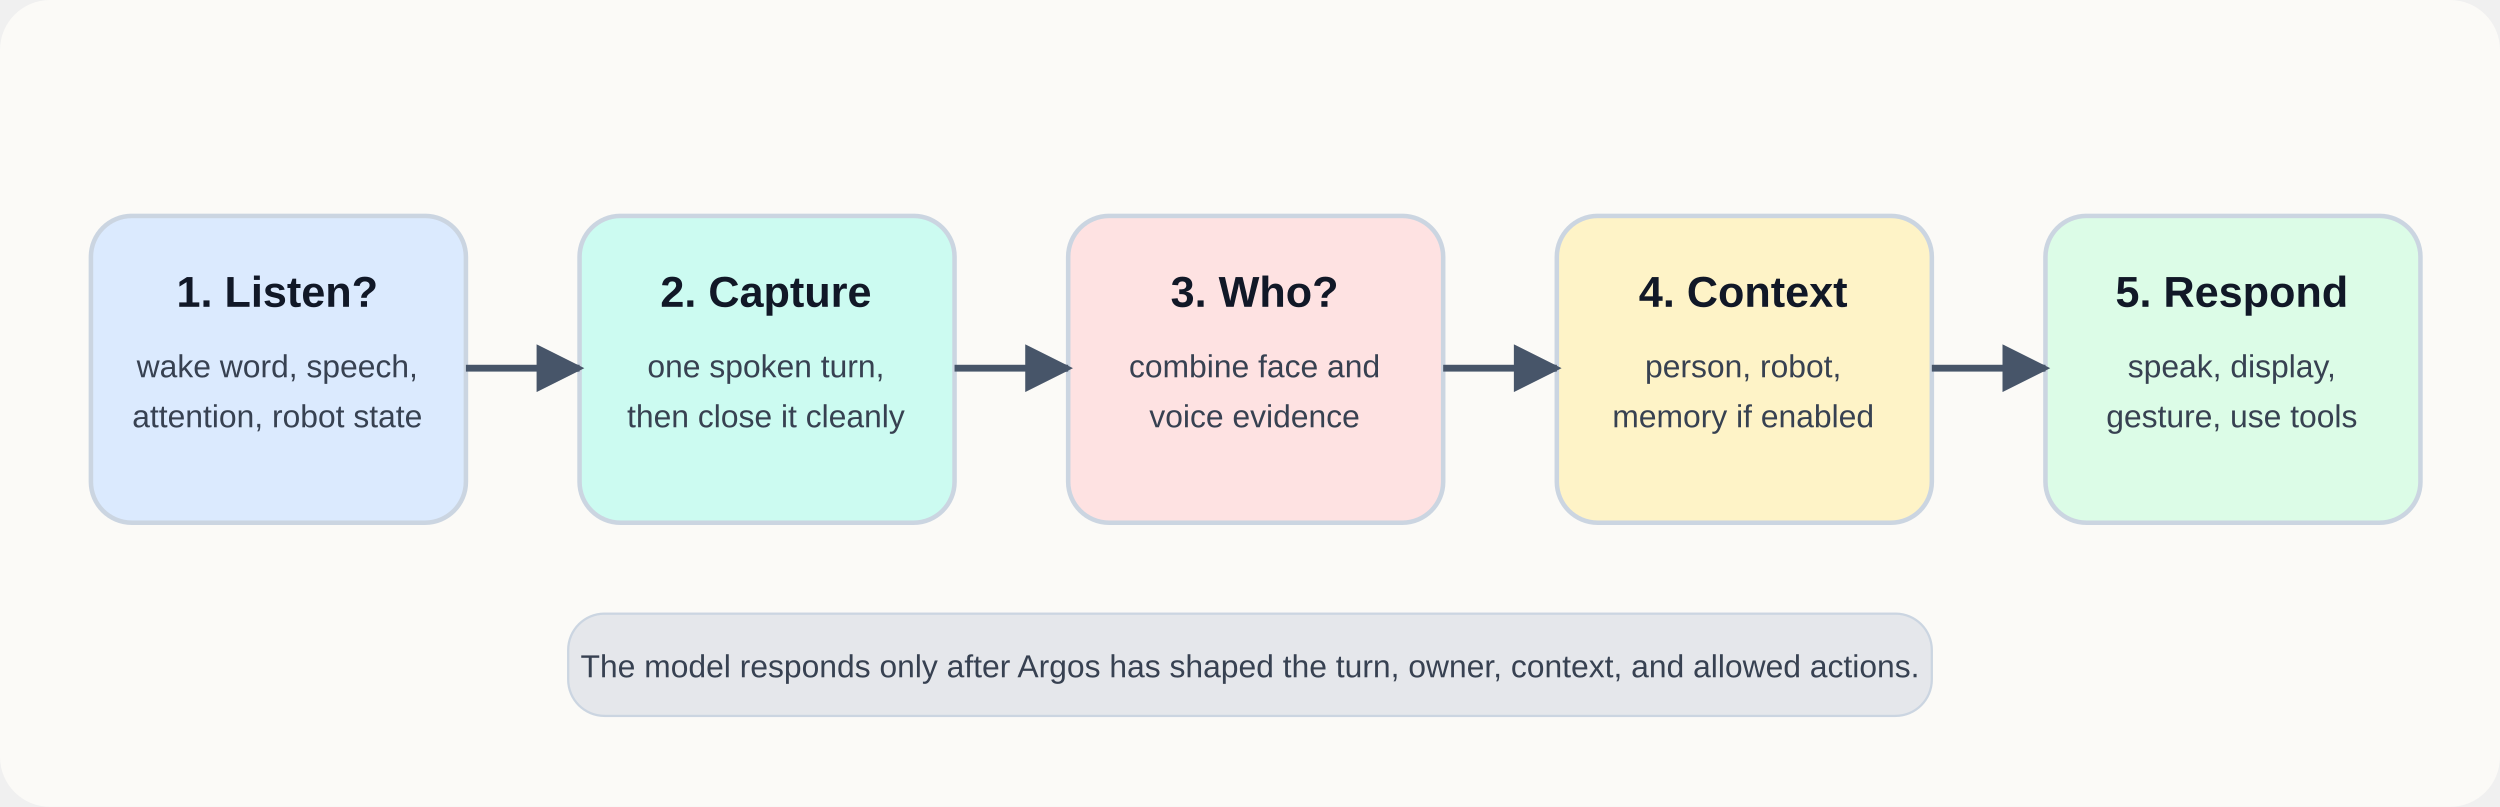
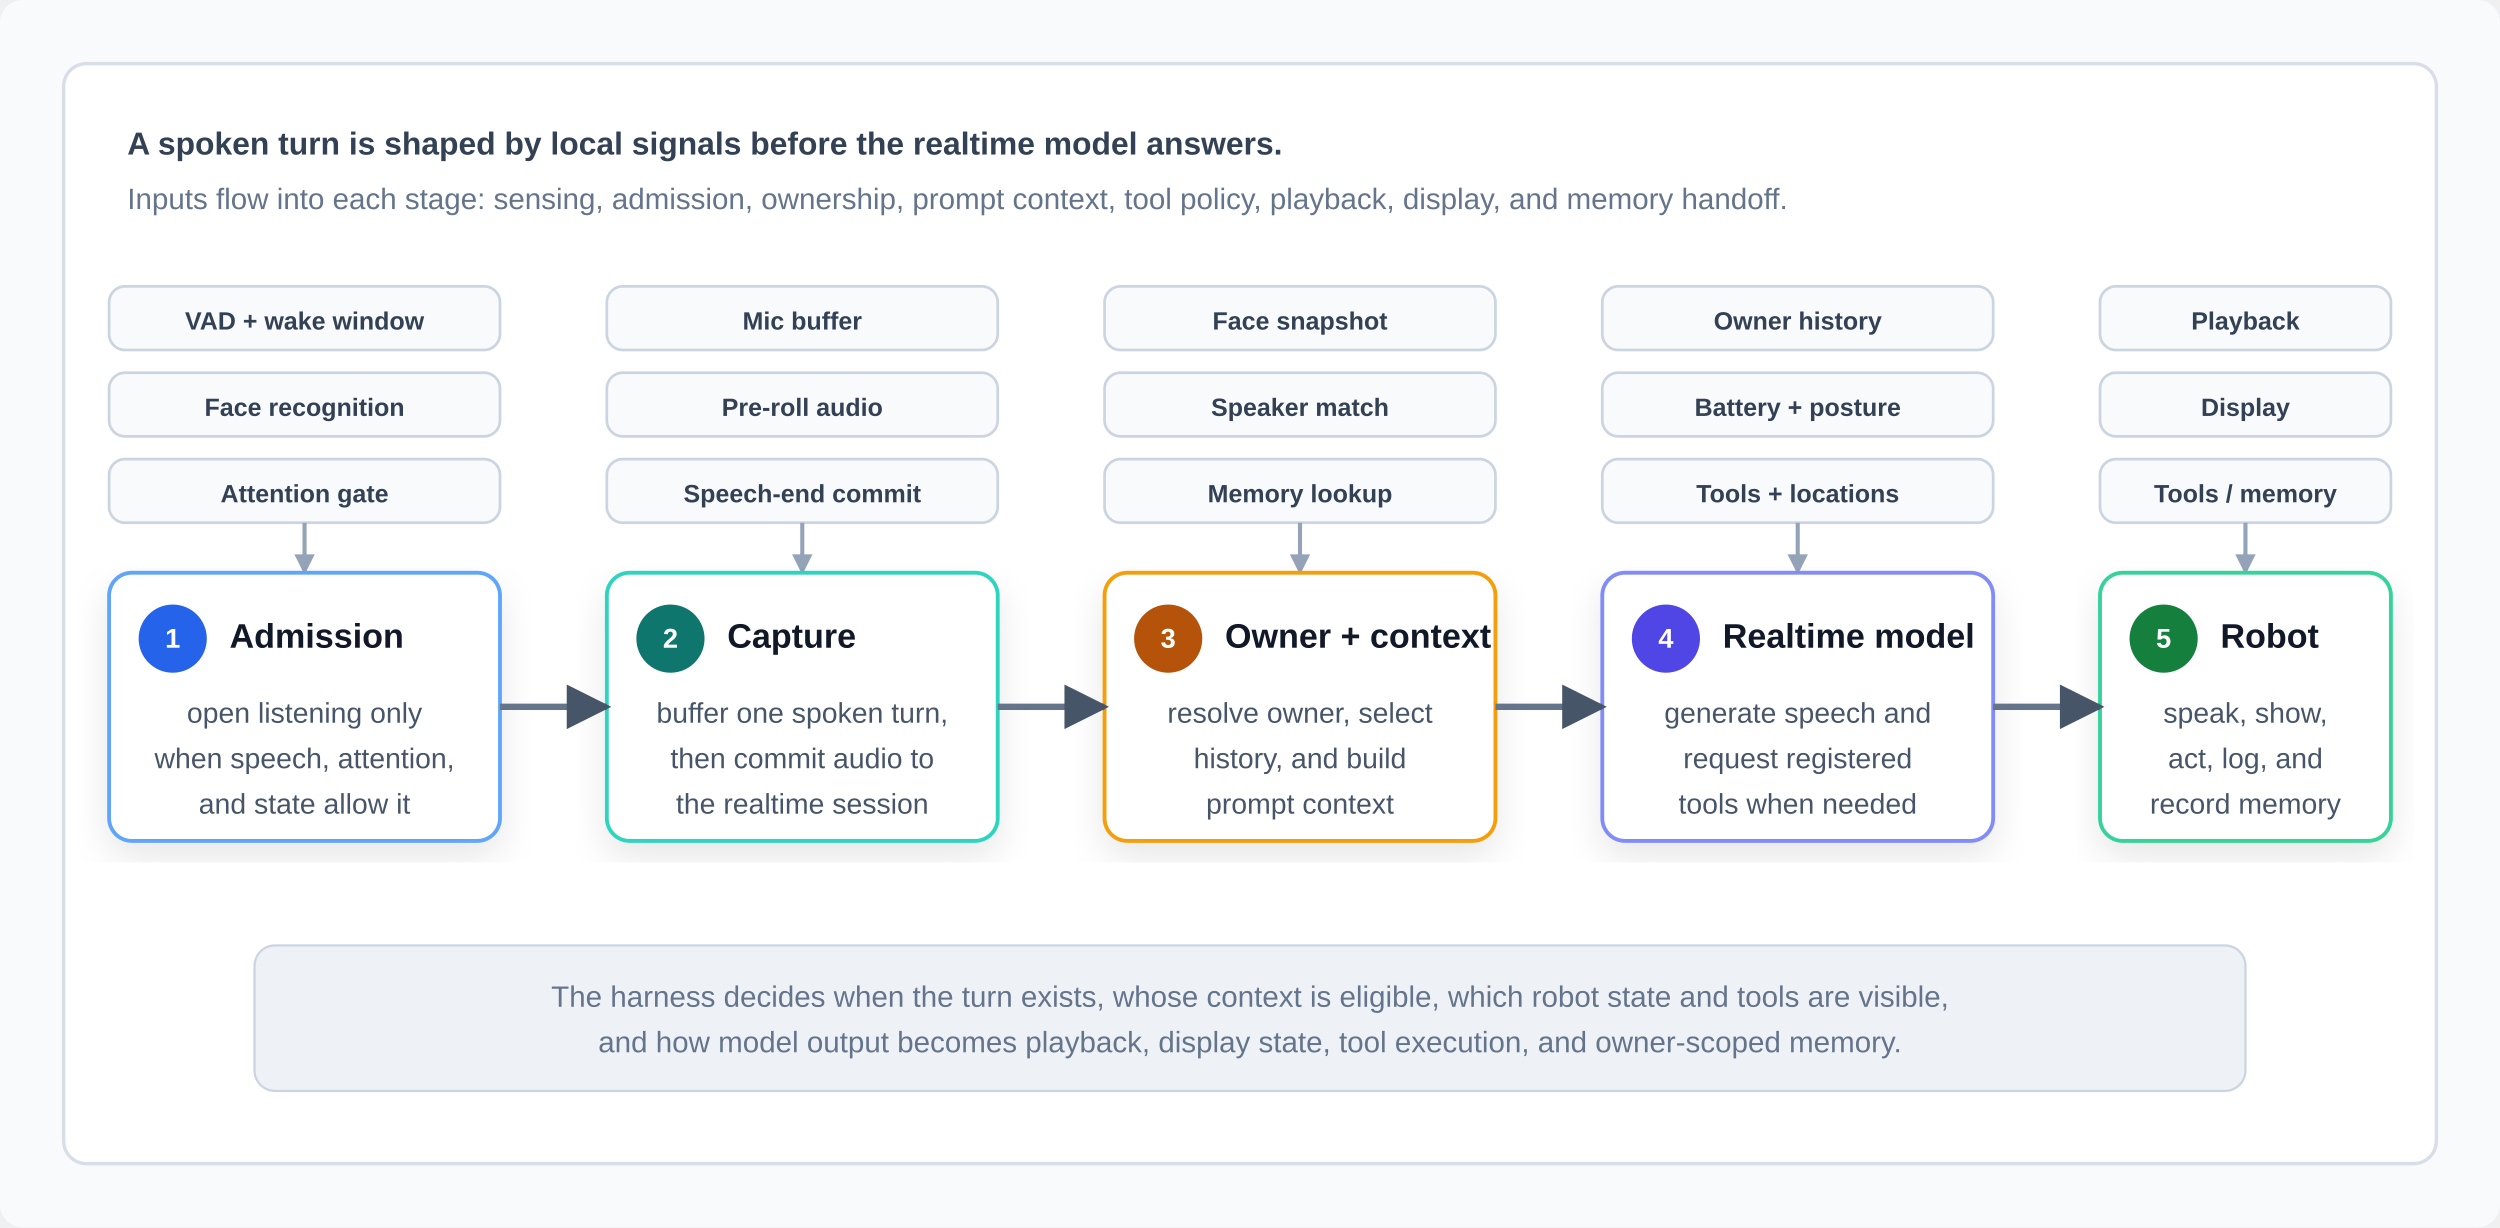
- <svg xmlns="http://www.w3.org/2000/svg" width="1100" height="355" viewBox="0 0 1100 355">
-   <rect width="1100" height="355" rx="22" fill="#fbfaf7" />
+ <svg xmlns="http://www.w3.org/2000/svg" width="1100" height="540" viewBox="0 0 1100 540" role="img" aria-labelledby="title desc">
  <defs>
    <marker id="arrow" viewBox="0 0 10 10" refX="9" refY="5" markerWidth="7" markerHeight="7" orient="auto">
      <path d="M 0 0 L 10 5 L 0 10 z" fill="#475569" />
    </marker>
+     <marker id="smallArrow" viewBox="0 0 10 10" refX="9" refY="5" markerWidth="5" markerHeight="5" orient="auto">
+       <path d="M 0 0 L 10 5 L 0 10 z" fill="#94a3b8" />
+     </marker>
+     <filter id="shadow" x="-8%" y="-8%" width="116%" height="116%">
+       <feDropShadow dx="0" dy="7" stdDeviation="8" flood-color="#0f172a" flood-opacity="0.09" />
+     </filter>
    <style>
-       .title{font:700 19px Arial,sans-serif;fill:#111827}
-       .body{font:400 14px Arial,sans-serif;fill:#374151}
-       .step{stroke:#cbd5e1;stroke-width:2}
-       .line{stroke:#475569;stroke-width:3;fill:none;marker-end:url(#arrow)}
+       .bg{fill:#f8fafc}
+       .panel{fill:#ffffff;stroke:#d8dee8;stroke-width:1.5}
+       .step{fill:#ffffff;stroke-width:1.7;filter:url(#shadow)}
+       .input{fill:#f8fafc;stroke:#cbd5e1;stroke-width:1.2}
+       .num{font:700 12px Arial,sans-serif;fill:#ffffff}
+       .stepTitle{font:700 15px Arial,sans-serif;fill:#111827}
+       .body{font:400 12.5px Arial,sans-serif;fill:#475569}
+       .pill{font:700 11px Arial,sans-serif;fill:#334155}
+       .note{font:700 14px Arial,sans-serif;fill:#334155}
+       .caption{font:400 13px Arial,sans-serif;fill:#64748b}
+       .line{stroke:#64748b;stroke-width:2.8;fill:none;marker-end:url(#arrow)}
+       .feed{stroke:#94a3b8;stroke-width:1.8;fill:none;marker-end:url(#smallArrow)}
    </style>
  </defs>
-   <rect x="40" y="95" width="165" height="135" rx="18" fill="#dbeafe" class="step" />
-   <text x="122" y="135" text-anchor="middle" class="title">1. Listen?</text>
-   <text x="122" y="166" text-anchor="middle" class="body">wake word, speech,</text>
-   <text x="122" y="188" text-anchor="middle" class="body">attention, robot state</text>
-   <rect x="255" y="95" width="165" height="135" rx="18" fill="#ccfbf1" class="step" />
-   <text x="337" y="135" text-anchor="middle" class="title">2. Capture</text>
-   <text x="337" y="166" text-anchor="middle" class="body">one spoken turn,</text>
-   <text x="337" y="188" text-anchor="middle" class="body">then close it cleanly</text>
-   <rect x="470" y="95" width="165" height="135" rx="18" fill="#fee2e2" class="step" />
-   <text x="552" y="135" text-anchor="middle" class="title">3. Who?</text>
-   <text x="552" y="166" text-anchor="middle" class="body">combine face and</text>
-   <text x="552" y="188" text-anchor="middle" class="body">voice evidence</text>
-   <rect x="685" y="95" width="165" height="135" rx="18" fill="#fef3c7" class="step" />
-   <text x="767" y="135" text-anchor="middle" class="title">4. Context</text>
-   <text x="767" y="166" text-anchor="middle" class="body">person, robot,</text>
-   <text x="767" y="188" text-anchor="middle" class="body">memory if enabled</text>
-   <rect x="900" y="95" width="165" height="135" rx="18" fill="#dcfce7" class="step" />
-   <text x="982" y="135" text-anchor="middle" class="title">5. Respond</text>
-   <text x="982" y="166" text-anchor="middle" class="body">speak, display,</text>
-   <text x="982" y="188" text-anchor="middle" class="body">gesture, use tools</text>
-   <path d="M205 162 L255 162" class="line" />
-   <path d="M420 162 L470 162" class="line" />
-   <path d="M635 162 L685 162" class="line" />
-   <path d="M850 162 L900 162" class="line" />
-   <rect x="250" y="270" width="600" height="45" rx="16" fill="#e5e7eb" stroke="#cbd5e1" />
-   <text x="550" y="298" text-anchor="middle" class="body">The model responds only after Argos has shaped the turn, owner, context, and allowed actions.</text>
+   <rect width="1100" height="540" rx="10" class="bg" />
+   <rect x="28" y="28" width="1044" height="484" rx="10" class="panel" />
+   <text x="56" y="68" class="note">A spoken turn is shaped by local signals before the realtime model answers.</text>
+   <text x="56" y="92" class="caption">Inputs flow into each stage: sensing, admission, ownership, prompt context, tool policy, playback, display, and memory handoff.</text>
+   <g id="admission-inputs">
+     <rect x="48" y="126" width="172" height="28" rx="7" class="input" />
+     <text x="134" y="145" text-anchor="middle" class="pill">VAD + wake window</text>
+     <rect x="48" y="164" width="172" height="28" rx="7" class="input" />
+     <text x="134" y="183" text-anchor="middle" class="pill">Face recognition</text>
+     <rect x="48" y="202" width="172" height="28" rx="7" class="input" />
+     <text x="134" y="221" text-anchor="middle" class="pill">Attention gate</text>
+   </g>
+   <g id="capture-inputs">
+     <rect x="267" y="126" width="172" height="28" rx="7" class="input" />
+     <text x="353" y="145" text-anchor="middle" class="pill">Mic buffer</text>
+     <rect x="267" y="164" width="172" height="28" rx="7" class="input" />
+     <text x="353" y="183" text-anchor="middle" class="pill">Pre-roll audio</text>
+     <rect x="267" y="202" width="172" height="28" rx="7" class="input" />
+     <text x="353" y="221" text-anchor="middle" class="pill">Speech-end commit</text>
+   </g>
+   <g id="owner-inputs">
+     <rect x="486" y="126" width="172" height="28" rx="7" class="input" />
+     <text x="572" y="145" text-anchor="middle" class="pill">Face snapshot</text>
+     <rect x="486" y="164" width="172" height="28" rx="7" class="input" />
+     <text x="572" y="183" text-anchor="middle" class="pill">Speaker match</text>
+     <rect x="486" y="202" width="172" height="28" rx="7" class="input" />
+     <text x="572" y="221" text-anchor="middle" class="pill">Memory lookup</text>
+   </g>
+   <g id="model-inputs">
+     <rect x="705" y="126" width="172" height="28" rx="7" class="input" />
+     <text x="791" y="145" text-anchor="middle" class="pill">Owner history</text>
+     <rect x="705" y="164" width="172" height="28" rx="7" class="input" />
+     <text x="791" y="183" text-anchor="middle" class="pill">Battery + posture</text>
+     <rect x="705" y="202" width="172" height="28" rx="7" class="input" />
+     <text x="791" y="221" text-anchor="middle" class="pill">Tools + locations</text>
+   </g>
+   <g id="output-inputs">
+     <rect x="924" y="126" width="128" height="28" rx="7" class="input" />
+     <text x="988" y="145" text-anchor="middle" class="pill">Playback</text>
+     <rect x="924" y="164" width="128" height="28" rx="7" class="input" />
+     <text x="988" y="183" text-anchor="middle" class="pill">Display</text>
+     <rect x="924" y="202" width="128" height="28" rx="7" class="input" />
+     <text x="988" y="221" text-anchor="middle" class="pill">Tools / memory</text>
+   </g>
+   <path d="M134 230 L134 252" class="feed" />
+   <path d="M353 230 L353 252" class="feed" />
+   <path d="M572 230 L572 252" class="feed" />
+   <path d="M791 230 L791 252" class="feed" />
+   <path d="M988 230 L988 252" class="feed" />
+   <rect x="48" y="252" width="172" height="118" rx="10" class="step" stroke="#60a5fa" />
+   <circle cx="76" cy="281" r="15" fill="#2563eb" />
+   <text x="76" y="285" text-anchor="middle" class="num">1</text>
+   <text x="101" y="285" class="stepTitle">Admission</text>
+   <text x="134" y="318" text-anchor="middle" class="body">open listening only</text>
+   <text x="134" y="338" text-anchor="middle" class="body">when speech, attention,</text>
+   <text x="134" y="358" text-anchor="middle" class="body">and state allow it</text>
+   <rect x="267" y="252" width="172" height="118" rx="10" class="step" stroke="#2dd4bf" />
+   <circle cx="295" cy="281" r="15" fill="#0f766e" />
+   <text x="295" y="285" text-anchor="middle" class="num">2</text>
+   <text x="320" y="285" class="stepTitle">Capture</text>
+   <text x="353" y="318" text-anchor="middle" class="body">buffer one spoken turn,</text>
+   <text x="353" y="338" text-anchor="middle" class="body">then commit audio to</text>
+   <text x="353" y="358" text-anchor="middle" class="body">the realtime session</text>
+   <rect x="486" y="252" width="172" height="118" rx="10" class="step" stroke="#f59e0b" />
+   <circle cx="514" cy="281" r="15" fill="#b45309" />
+   <text x="514" y="285" text-anchor="middle" class="num">3</text>
+   <text x="539" y="285" class="stepTitle">Owner + context</text>
+   <text x="572" y="318" text-anchor="middle" class="body">resolve owner, select</text>
+   <text x="572" y="338" text-anchor="middle" class="body">history, and build</text>
+   <text x="572" y="358" text-anchor="middle" class="body">prompt context</text>
+   <rect x="705" y="252" width="172" height="118" rx="10" class="step" stroke="#818cf8" />
+   <circle cx="733" cy="281" r="15" fill="#4f46e5" />
+   <text x="733" y="285" text-anchor="middle" class="num">4</text>
+   <text x="758" y="285" class="stepTitle">Realtime model</text>
+   <text x="791" y="318" text-anchor="middle" class="body">generate speech and</text>
+   <text x="791" y="338" text-anchor="middle" class="body">request registered</text>
+   <text x="791" y="358" text-anchor="middle" class="body">tools when needed</text>
+   <rect x="924" y="252" width="128" height="118" rx="10" class="step" stroke="#34d399" />
+   <circle cx="952" cy="281" r="15" fill="#15803d" />
+   <text x="952" y="285" text-anchor="middle" class="num">5</text>
+   <text x="977" y="285" class="stepTitle">Robot</text>
+   <text x="988" y="318" text-anchor="middle" class="body">speak, show,</text>
+   <text x="988" y="338" text-anchor="middle" class="body">act, log, and</text>
+   <text x="988" y="358" text-anchor="middle" class="body">record memory</text>
+   <path d="M220 311 L267 311" class="line" />
+   <path d="M439 311 L486 311" class="line" />
+   <path d="M658 311 L705 311" class="line" />
+   <path d="M877 311 L924 311" class="line" />
+   <rect x="112" y="416" width="876" height="64" rx="9" fill="#eef2f7" stroke="#cbd5e1" />
+   <text x="550" y="443" text-anchor="middle" class="caption">The harness decides when the turn exists, whose context is eligible, which robot state and tools are visible,</text>
+   <text x="550" y="463" text-anchor="middle" class="caption">and how model output becomes playback, display state, tool execution, and owner-scoped memory.</text>
</svg>
